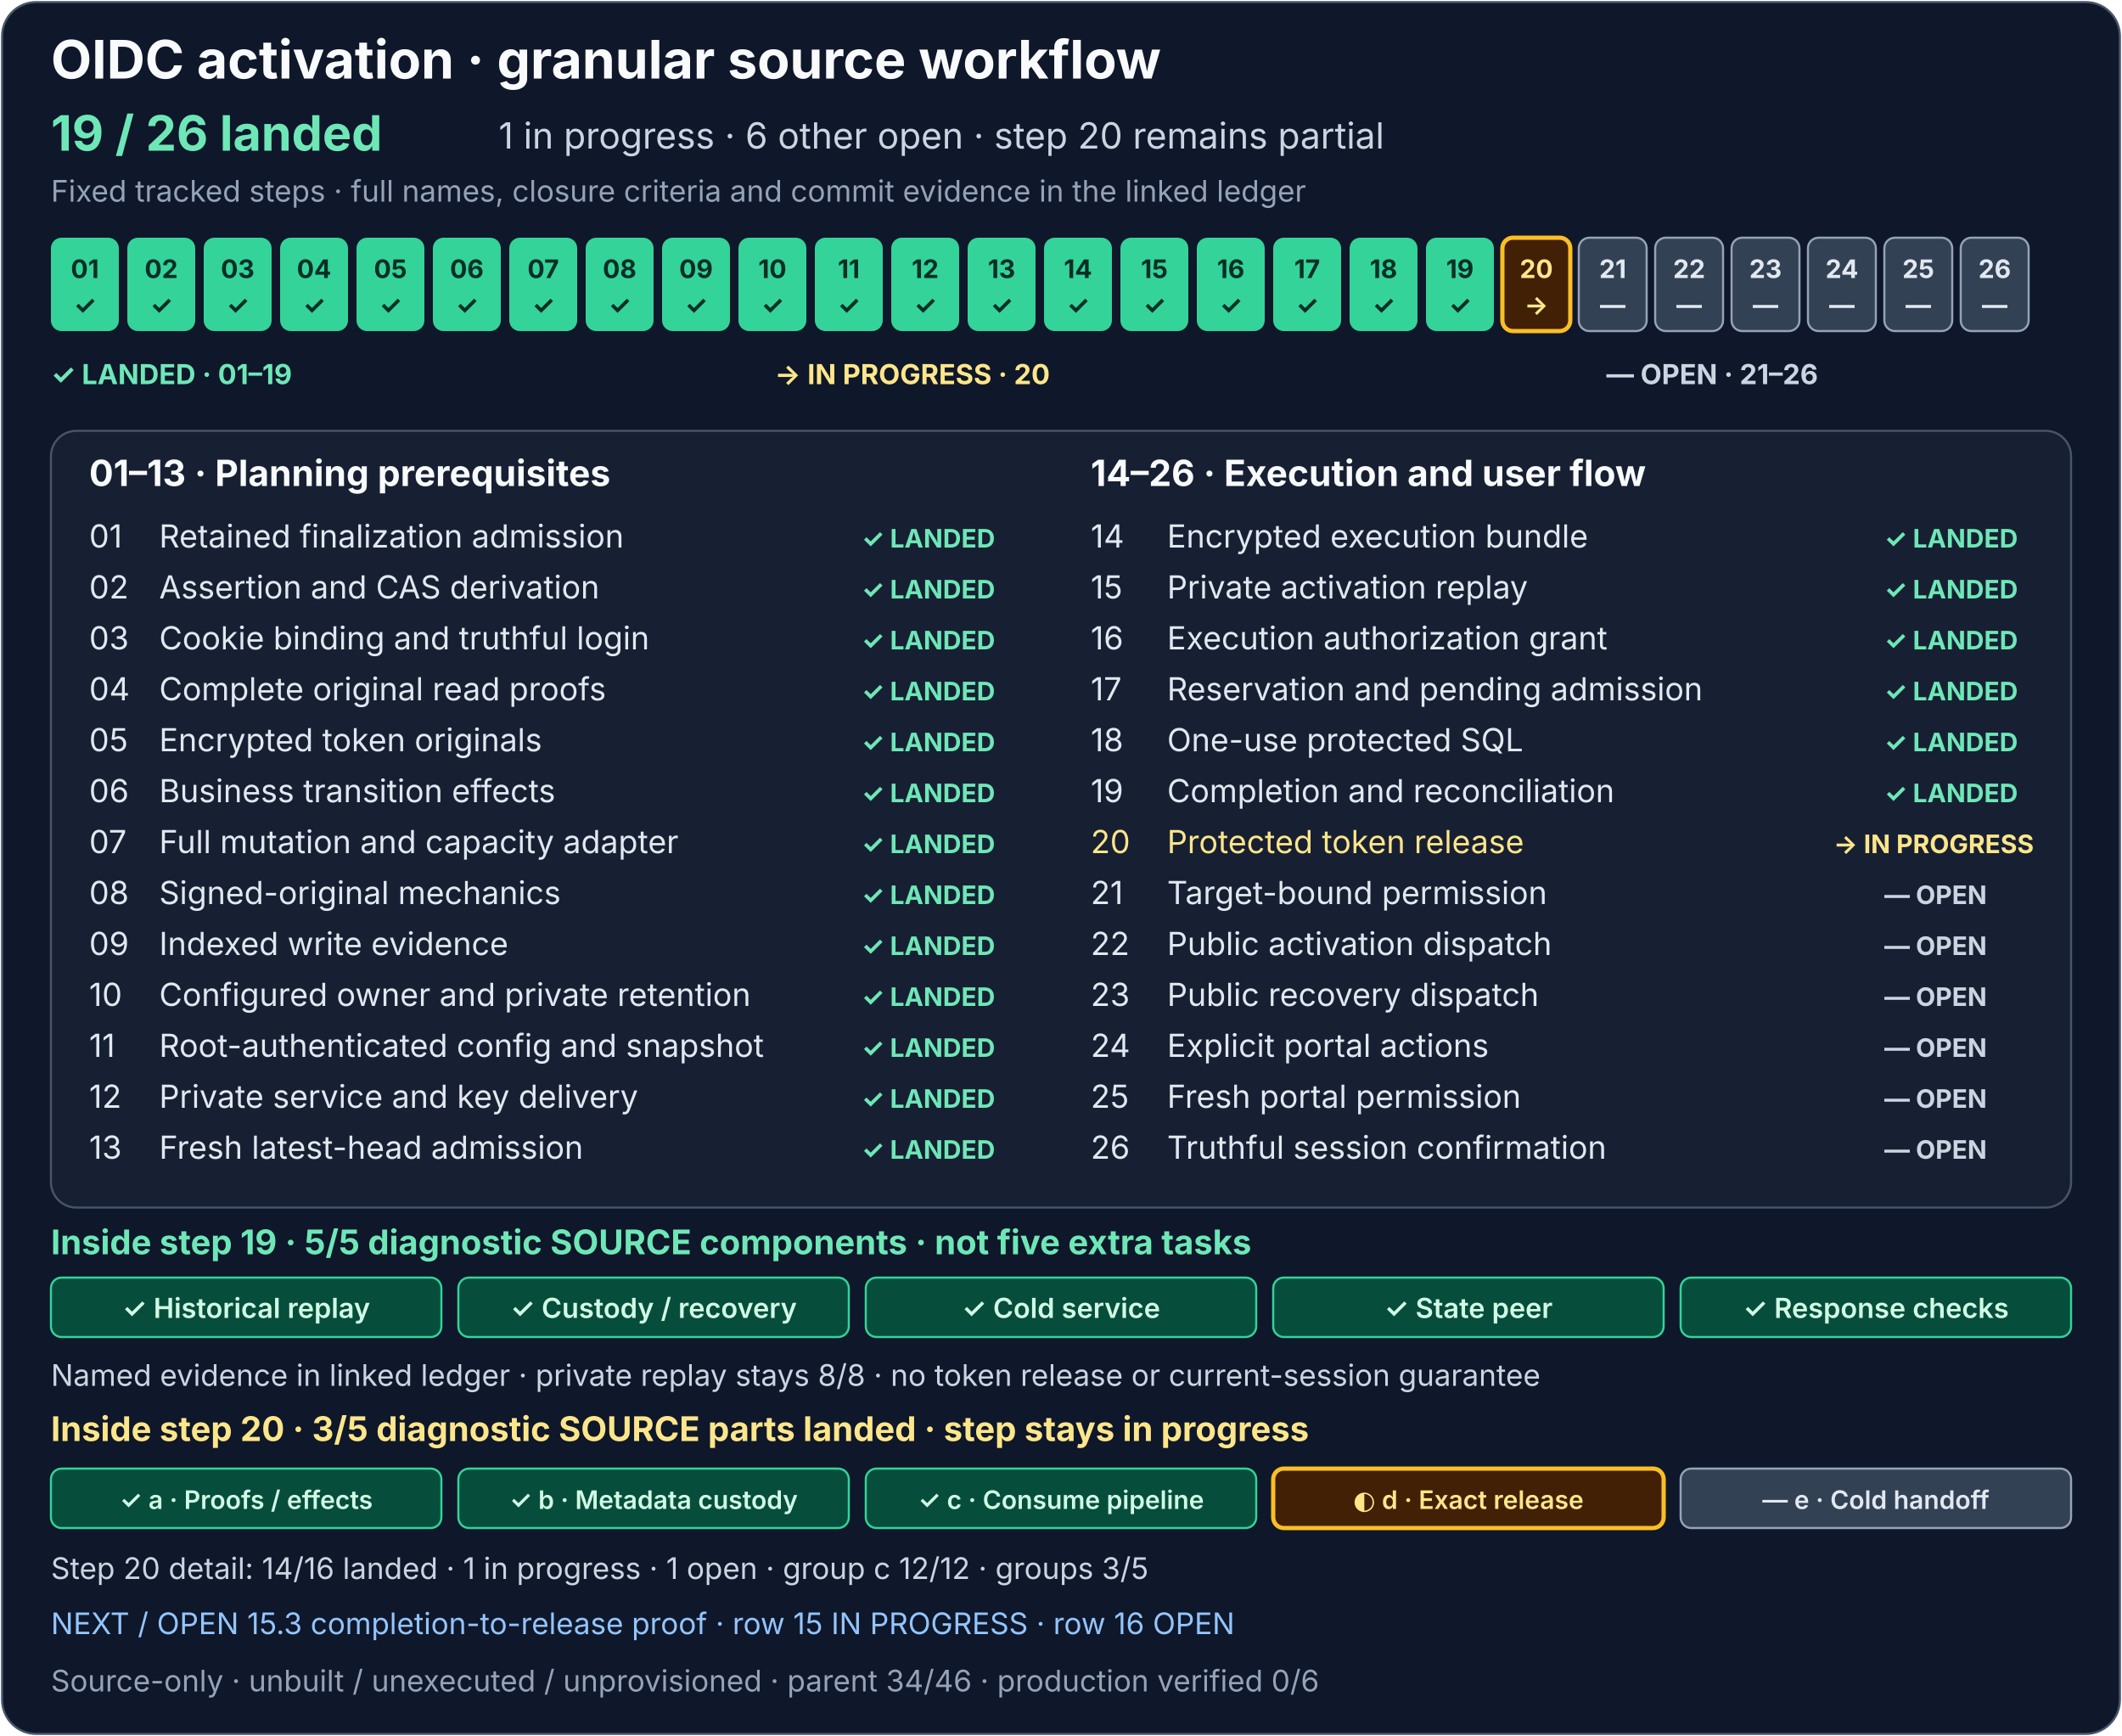
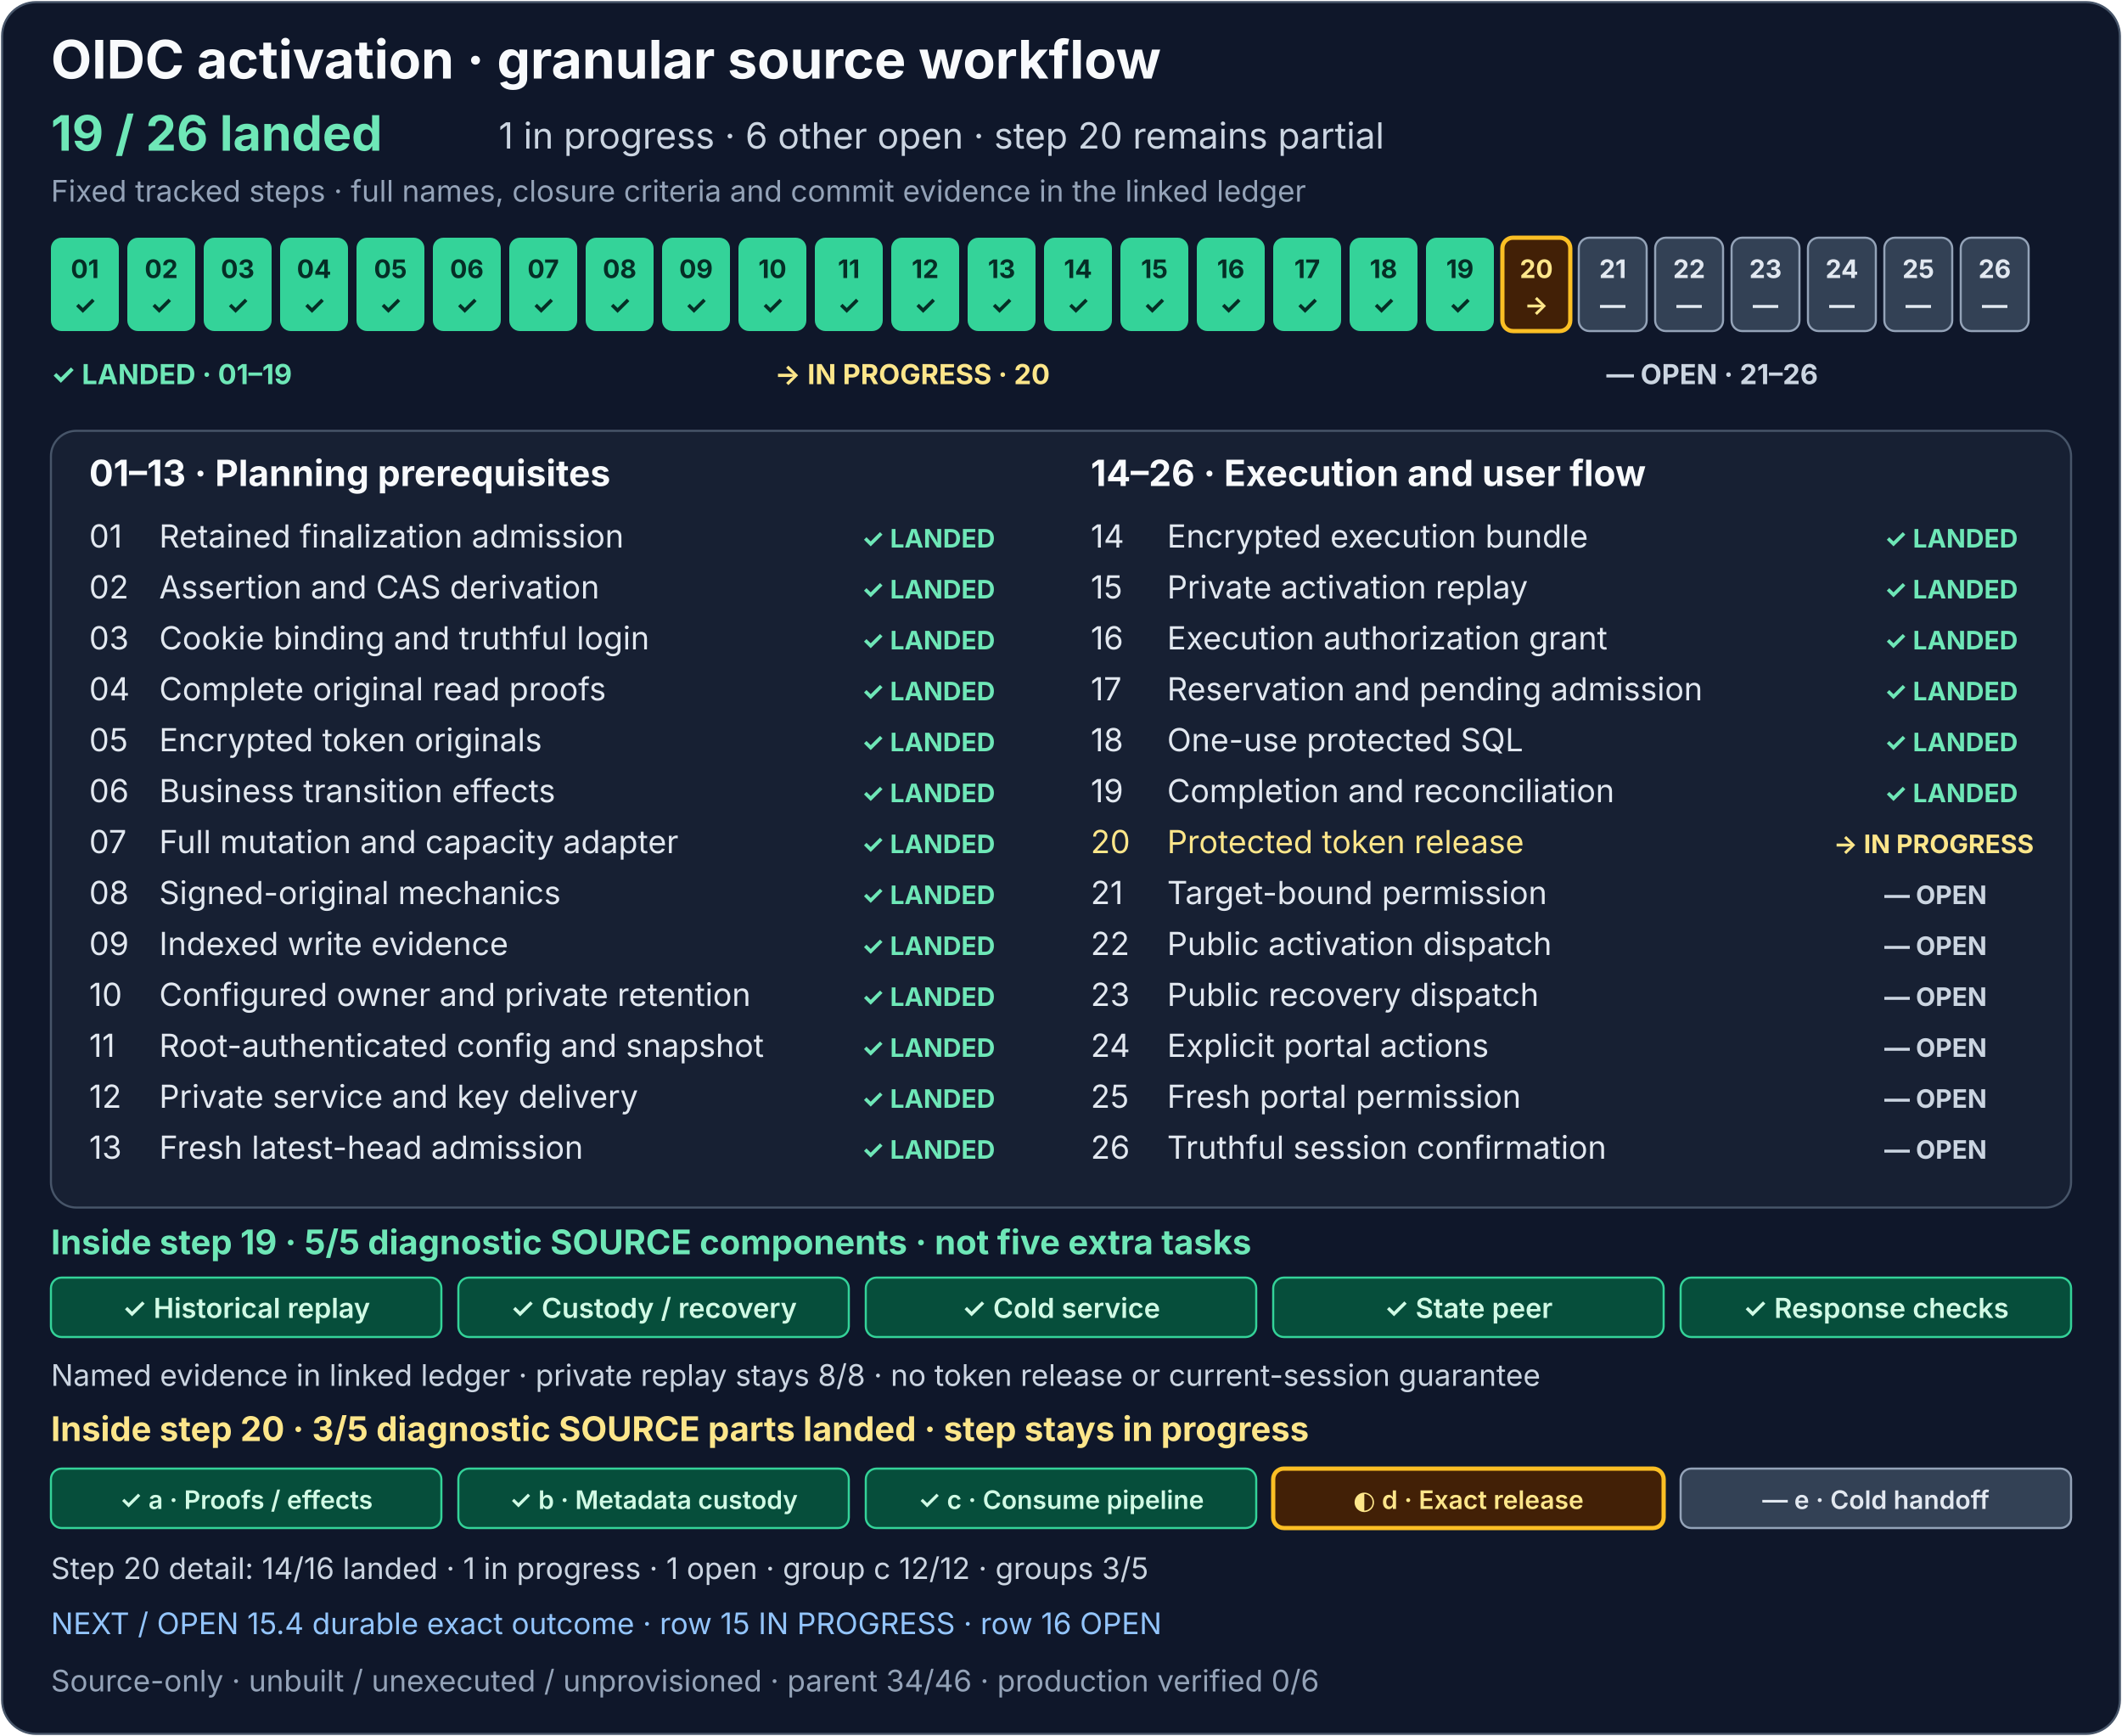
<svg xmlns="http://www.w3.org/2000/svg" width="1000" height="818" viewBox="0 0 1000 818" role="img" aria-labelledby="activation-title activation-description">
  <rect x="1" y="1" width="998" height="816" rx="16" fill="#0f172a" stroke="#475569" />
  <g font-family="system-ui, -apple-system, Segoe UI, sans-serif">
    <text x="24" y="37" fill="#f8fafc" font-size="25" font-weight="700">OIDC activation · granular source workflow</text>
    <text x="24" y="71" fill="#6ee7b7" font-size="23" font-weight="700">19 / 26 landed</text>
    <text x="235" y="70" fill="#cbd5e1" font-size="17">1 in progress · 6 other open · step 20 remains partial</text>
    <text x="24" y="95" fill="#94a3b8" font-size="14">Fixed tracked steps · full names, closure criteria and commit evidence in the linked ledger</text>
    <g font-size="12" font-weight="700" text-anchor="middle">
      <g fill="#34d399">
        <rect x="24" y="112" width="32" height="44" rx="5" />
        <rect x="60" y="112" width="32" height="44" rx="5" />
        <rect x="96" y="112" width="32" height="44" rx="5" />
        <rect x="132" y="112" width="32" height="44" rx="5" />
        <rect x="168" y="112" width="32" height="44" rx="5" />
        <rect x="204" y="112" width="32" height="44" rx="5" />
        <rect x="240" y="112" width="32" height="44" rx="5" />
        <rect x="276" y="112" width="32" height="44" rx="5" />
        <rect x="312" y="112" width="32" height="44" rx="5" />
        <rect x="348" y="112" width="32" height="44" rx="5" />
        <rect x="384" y="112" width="32" height="44" rx="5" />
        <rect x="420" y="112" width="32" height="44" rx="5" />
        <rect x="456" y="112" width="32" height="44" rx="5" />
        <rect x="492" y="112" width="32" height="44" rx="5" />
      </g>
      <rect x="528" y="112" width="32" height="44" rx="5" fill="#34d399" />
      <g fill="#334155" stroke="#94a3b8">
        <rect x="564" y="112" width="32" height="44" rx="5" fill="#34d399" stroke="none" />
        <rect x="600" y="112" width="32" height="44" rx="5" fill="#34d399" stroke="none" />
        <rect x="636" y="112" width="32" height="44" rx="5" fill="#34d399" stroke="none" />
        <rect x="672" y="112" width="32" height="44" rx="5" fill="#34d399" stroke="none" />
        <rect x="708" y="112" width="32" height="44" rx="5" fill="#422006" stroke="#fbbf24" stroke-width="2" />
        <rect x="744" y="112" width="32" height="44" rx="5" />
        <rect x="780" y="112" width="32" height="44" rx="5" />
        <rect x="816" y="112" width="32" height="44" rx="5" />
        <rect x="852" y="112" width="32" height="44" rx="5" />
        <rect x="888" y="112" width="32" height="44" rx="5" />
        <rect x="924" y="112" width="32" height="44" rx="5" />
      </g>
      <g fill="#052e26">
        <text x="40" y="131">01</text>
        <text x="76" y="131">02</text>
        <text x="112" y="131">03</text>
        <text x="148" y="131">04</text>
        <text x="184" y="131">05</text>
        <text x="220" y="131">06</text>
        <text x="256" y="131">07</text>
        <text x="292" y="131">08</text>
        <text x="328" y="131">09</text>
        <text x="364" y="131">10</text>
        <text x="400" y="131">11</text>
        <text x="436" y="131">12</text>
        <text x="472" y="131">13</text>
        <text x="508" y="131">14</text>
        <text x="40" y="148">✓</text>
        <text x="76" y="148">✓</text>
        <text x="112" y="148">✓</text>
        <text x="148" y="148">✓</text>
        <text x="184" y="148">✓</text>
        <text x="220" y="148">✓</text>
        <text x="256" y="148">✓</text>
        <text x="292" y="148">✓</text>
        <text x="328" y="148">✓</text>
        <text x="364" y="148">✓</text>
        <text x="400" y="148">✓</text>
        <text x="436" y="148">✓</text>
        <text x="472" y="148">✓</text>
        <text x="508" y="148">✓</text>
      </g>
      <g fill="#052e26">
        <text x="544" y="131">15</text>
        <text x="544" y="148">✓</text>
      </g>
      <g fill="#e2e8f0">
        <text x="580" y="131" fill="#052e26">16</text>
        <text x="616" y="131" fill="#052e26">17</text>
        <text x="652" y="131" fill="#052e26">18</text>
        <text x="688" y="131" fill="#052e26">19</text>
        <text x="724" y="131" fill="#fde68a">20</text>
        <text x="760" y="131">21</text>
        <text x="796" y="131">22</text>
        <text x="832" y="131">23</text>
        <text x="868" y="131">24</text>
        <text x="904" y="131">25</text>
        <text x="940" y="131">26</text>
        <text x="580" y="148" fill="#052e26">✓</text>
        <text x="616" y="148" fill="#052e26">✓</text>
        <text x="652" y="148" fill="#052e26">✓</text>
        <text x="688" y="148" fill="#052e26">✓</text>
        <text x="724" y="148" fill="#fde68a">→</text>
        <text x="760" y="148">—</text>
        <text x="796" y="148">—</text>
        <text x="832" y="148">—</text>
        <text x="868" y="148">—</text>
        <text x="904" y="148">—</text>
        <text x="940" y="148">—</text>
      </g>
    </g>
    <g font-size="13" font-weight="700">
      <text x="24" y="181" fill="#6ee7b7">✓ LANDED · 01–19</text>
      <text x="365" y="181" fill="#fde68a">→ IN PROGRESS · 20</text>
      <text x="757" y="181" fill="#cbd5e1">— OPEN · 21–26</text>
    </g>
    <rect x="24" y="203" width="952" height="366" rx="12" fill="#172033" stroke="#475569" />
    <text x="42" y="229" fill="#f8fafc" font-size="17" font-weight="700">01–13 · Planning prerequisites</text>
    <text x="514" y="229" fill="#f8fafc" font-size="17" font-weight="700">14–26 · Execution and user flow</text>
    <g font-size="15" fill="#e2e8f0">
      <text x="42" y="258">01</text>
      <text x="75" y="258">Retained finalization admission</text>
      <text x="42" y="282">02</text>
      <text x="75" y="282">Assertion and CAS derivation</text>
      <text x="42" y="306">03</text>
      <text x="75" y="306">Cookie binding and truthful login</text>
      <text x="42" y="330">04</text>
      <text x="75" y="330">Complete original read proofs</text>
      <text x="42" y="354">05</text>
      <text x="75" y="354">Encrypted token originals</text>
      <text x="42" y="378">06</text>
      <text x="75" y="378">Business transition effects</text>
      <text x="42" y="402">07</text>
      <text x="75" y="402">Full mutation and capacity adapter</text>
      <text x="42" y="426">08</text>
      <text x="75" y="426">Signed-original mechanics</text>
      <text x="42" y="450">09</text>
      <text x="75" y="450">Indexed write evidence</text>
      <text x="42" y="474">10</text>
      <text x="75" y="474">Configured owner and private retention</text>
      <text x="42" y="498">11</text>
      <text x="75" y="498">Root-authenticated config and snapshot</text>
      <text x="42" y="522">12</text>
      <text x="75" y="522">Private service and key delivery</text>
      <text x="42" y="546">13</text>
      <text x="75" y="546">Fresh latest-head admission</text>
      <text x="514" y="258">14</text>
      <text x="550" y="258">Encrypted execution bundle</text>
      <text x="514" y="282">15</text>
      <text x="550" y="282">Private activation replay</text>
      <text x="514" y="306">16</text>
      <text x="550" y="306">Execution authorization grant</text>
      <text x="514" y="330">17</text>
      <text x="550" y="330">Reservation and pending admission</text>
      <text x="514" y="354">18</text>
      <text x="550" y="354">One-use protected SQL</text>
      <text x="514" y="378">19</text>
      <text x="550" y="378">Completion and reconciliation</text>
      <text x="514" y="402" fill="#fde68a">20</text>
      <text x="550" y="402" fill="#fde68a">Protected token release</text>
      <text x="514" y="426">21</text>
      <text x="550" y="426">Target-bound permission</text>
      <text x="514" y="450">22</text>
      <text x="550" y="450">Public activation dispatch</text>
      <text x="514" y="474">23</text>
      <text x="550" y="474">Public recovery dispatch</text>
      <text x="514" y="498">24</text>
      <text x="550" y="498">Explicit portal actions</text>
      <text x="514" y="522">25</text>
      <text x="550" y="522">Fresh portal permission</text>
      <text x="514" y="546">26</text>
      <text x="550" y="546">Truthful session confirmation</text>
    </g>
    <g font-size="12" font-weight="700" fill="#6ee7b7">
      <text x="406" y="258">✓ LANDED</text>
      <text x="406" y="282">✓ LANDED</text>
      <text x="406" y="306">✓ LANDED</text>
      <text x="406" y="330">✓ LANDED</text>
      <text x="406" y="354">✓ LANDED</text>
      <text x="406" y="378">✓ LANDED</text>
      <text x="406" y="402">✓ LANDED</text>
      <text x="406" y="426">✓ LANDED</text>
      <text x="406" y="450">✓ LANDED</text>
      <text x="406" y="474">✓ LANDED</text>
      <text x="406" y="498">✓ LANDED</text>
      <text x="406" y="522">✓ LANDED</text>
      <text x="406" y="546">✓ LANDED</text>
      <text x="888" y="258">✓ LANDED</text>
      <text x="888" y="282">✓ LANDED</text>
      <text x="888" y="306">✓ LANDED</text>
      <text x="888" y="330">✓ LANDED</text>
      <text x="888" y="354">✓ LANDED</text>
      <text x="888" y="378">✓ LANDED</text>
      <text x="864" y="402" fill="#fde68a">→ IN PROGRESS</text>
      <text x="888" y="426" fill="#cbd5e1">— OPEN</text>
      <text x="888" y="450" fill="#cbd5e1">— OPEN</text>
      <text x="888" y="474" fill="#cbd5e1">— OPEN</text>
      <text x="888" y="498" fill="#cbd5e1">— OPEN</text>
      <text x="888" y="522" fill="#cbd5e1">— OPEN</text>
      <text x="888" y="546" fill="#cbd5e1">— OPEN</text>
    </g>
    <text x="24" y="591" fill="#6ee7b7" font-size="16" font-weight="700">Inside step 19 · 5/5 diagnostic SOURCE components · not five extra tasks</text>
    <g fill="#064e3b" stroke="#34d399">
      <rect x="24" y="602" width="184" height="28" rx="5" />
      <rect x="216" y="602" width="184" height="28" rx="5" />
      <rect x="408" y="602" width="184" height="28" rx="5" />
      <rect x="600" y="602" width="184" height="28" rx="5" />
      <rect x="792" y="602" width="184" height="28" rx="5" />
    </g>
    <g fill="#d1fae5" font-size="13" font-weight="600" text-anchor="middle">
      <text x="116" y="621">✓ Historical replay</text>
      <text x="308" y="621">✓ Custody / recovery</text>
      <text x="500" y="621">✓ Cold service</text>
      <text x="692" y="621">✓ State peer</text>
      <text x="884" y="621">✓ Response checks</text>
    </g>
    <text x="24" y="653" fill="#cbd5e1" font-size="14">Named evidence in linked ledger · private replay stays 8/8 · no token release or current-session guarantee</text>
    <text x="24" y="679" fill="#fde68a" font-size="16" font-weight="700">Inside step 20 · 3/5 diagnostic SOURCE parts landed · step stays in progress</text>
    <g>
      <rect x="24" y="692" width="184" height="28" rx="5" fill="#064e3b" stroke="#34d399" />
      <rect x="216" y="692" width="184" height="28" rx="5" fill="#064e3b" stroke="#34d399" />
      <rect x="408" y="692" width="184" height="28" rx="5" fill="#064e3b" stroke="#34d399" />
      <rect x="600" y="692" width="184" height="28" rx="5" fill="#422006" stroke="#fbbf24" stroke-width="2" />
      <rect x="792" y="692" width="184" height="28" rx="5" fill="#334155" stroke="#94a3b8" />
    </g>
    <g font-size="12" font-weight="600" text-anchor="middle">
      <text x="116" y="711" fill="#d1fae5">✓ a · Proofs / effects</text>
      <text x="308" y="711" fill="#d1fae5">✓ b · Metadata custody</text>
      <text x="500" y="711" fill="#d1fae5">✓ c · Consume pipeline</text>
      <text x="692" y="711" fill="#fde68a">◐ d · Exact release</text>
      <text x="884" y="711" fill="#e2e8f0">— e · Cold handoff</text>
    </g>
    <text x="24" y="744" fill="#cbd5e1" font-size="14">Step 20 detail: 14/16 landed · 1 in progress · 1 open · group c 12/12 · groups 3/5</text>
    <a href="../production-status.md#exact-release-and-handoff-detail">
-       <text x="24" y="770" fill="#93c5fd" font-size="14">NEXT / OPEN 15.3 completion-to-release proof · row 15 IN PROGRESS · row 16 OPEN</text>
+       <text x="24" y="770" fill="#93c5fd" font-size="14">NEXT / OPEN 15.4 durable exact outcome · row 15 IN PROGRESS · row 16 OPEN</text>
    </a>
    <text x="24" y="797" fill="#94a3b8" font-size="14">Source-only · unbuilt / unexecuted / unprovisioned · parent 34/46 · production verified 0/6</text>
  </g>
</svg>
